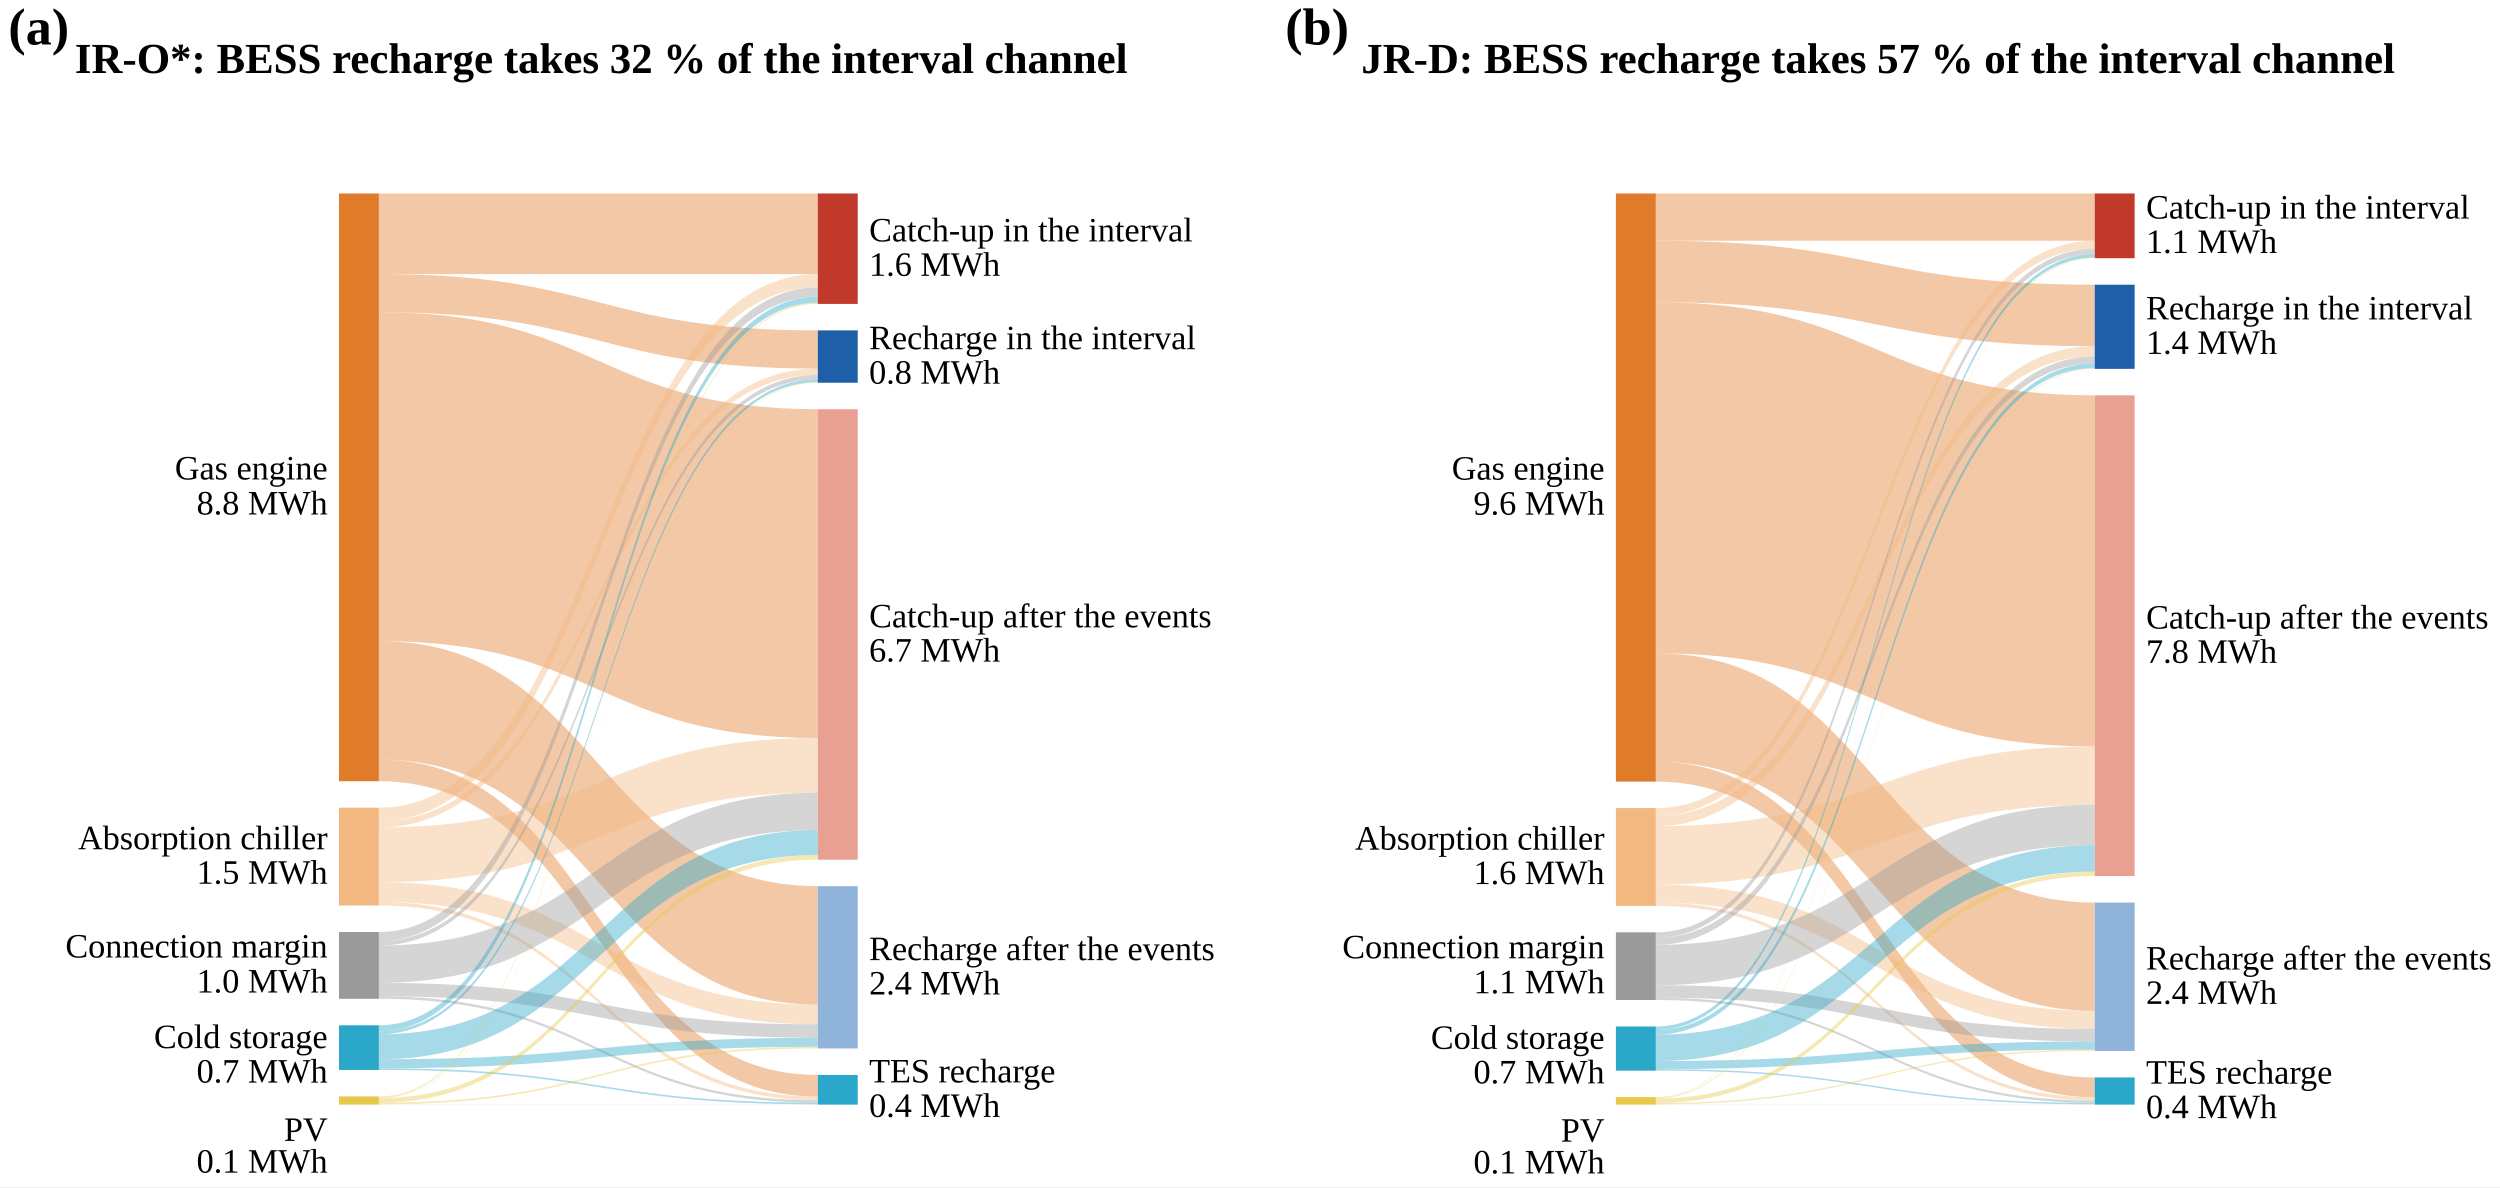
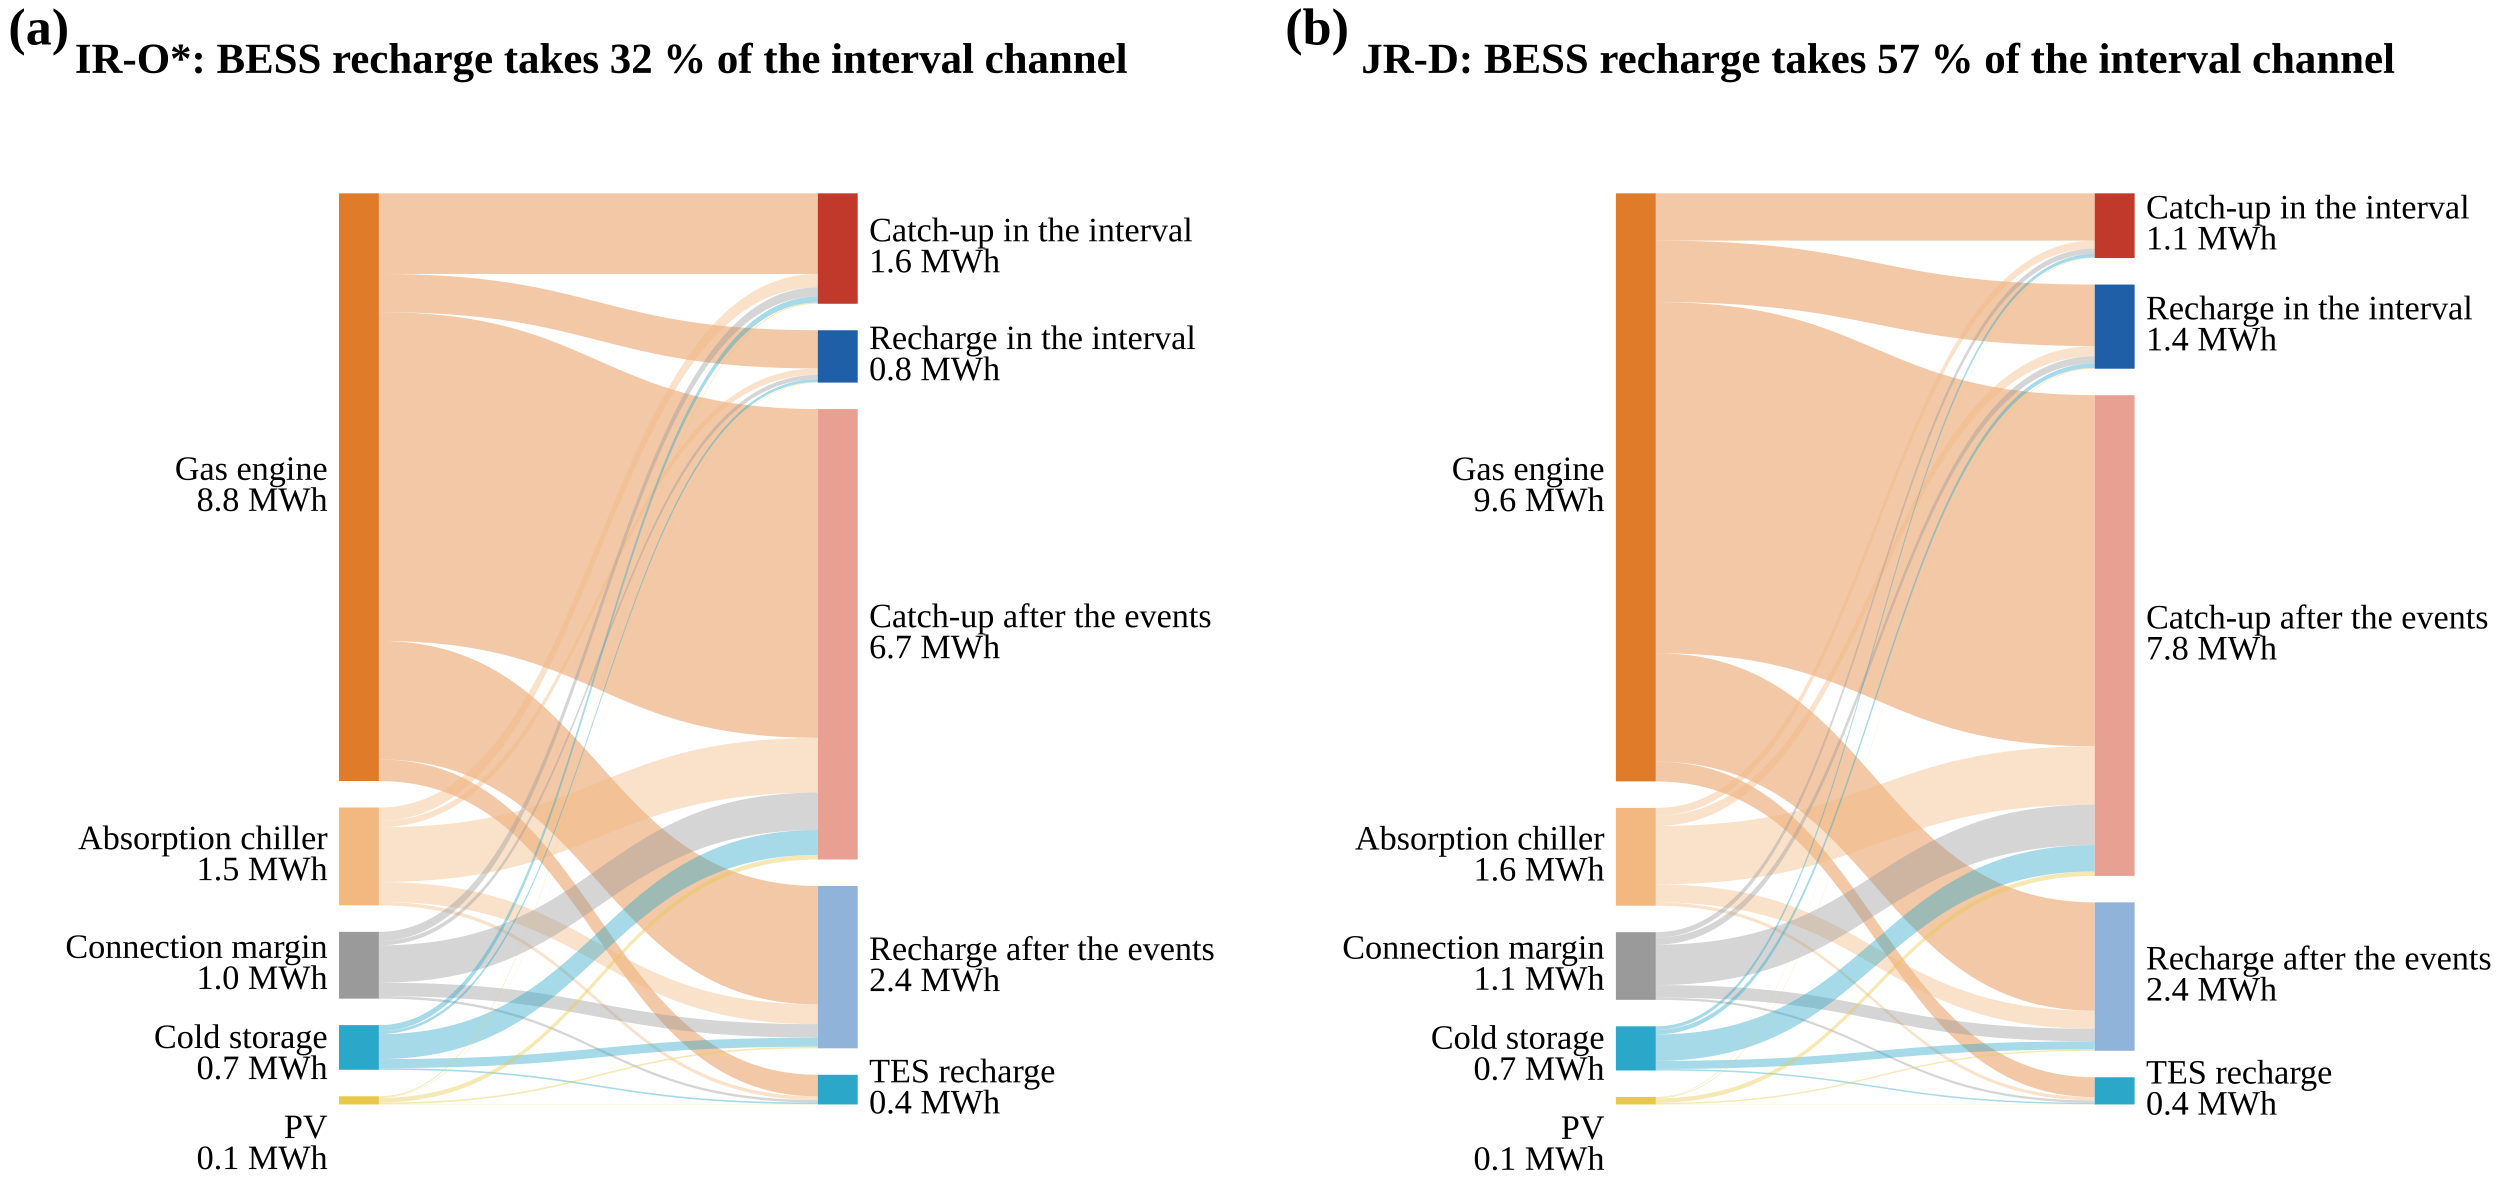
- <svg xmlns="http://www.w3.org/2000/svg" width="431.711pt" height="204.997pt" viewBox="0 0 431.711 204.997" version="1.1">
+ <svg xmlns="http://www.w3.org/2000/svg" width="431.714pt" height="204.971pt" viewBox="0 0 431.714 204.971" version="1.1">
  <defs>
    <style type="text/css">*{stroke-linejoin: round; stroke-linecap: butt}</style>
  </defs>
  <g id="figure_1">
    <g id="patch_1">
-       <path d="M 0 204.997  L 431.711 204.997  L 431.711 0  L 0 0  z " style="fill: #ffffff" />
+       <path d="M 0 204.971  L 431.714 204.971  L 431.714 0  L 0 0  z " style="fill: #ffffff" />
    </g>
    <g id="axes_1">
      <g id="patch_2">
-         <path d="M 65.426 33.411  C 103.325 33.411 103.325 33.411 141.224 33.411  L 141.224 47.33  C 103.325 47.33 103.325 47.33 65.426 47.33  z " clip-path="url(#p2398bf28ef)" style="fill: #e07b2a; opacity: 0.42" />
+         <path d="M 65.426 33.386  C 103.325 33.386 103.325 33.386 141.224 33.386  L 141.224 47.304  C 103.325 47.304 103.325 47.304 65.426 47.304  z " clip-path="url(#p68aa900fc1)" style="fill: #e07b2a; opacity: 0.42" />
      </g>
      <g id="patch_3">
-         <path d="M 65.426 47.33  C 103.325 47.33 103.325 57.054 141.224 57.054  L 141.224 63.652  C 103.325 63.652 103.325 53.928 65.426 53.928  z " clip-path="url(#p2398bf28ef)" style="fill: #e07b2a; opacity: 0.42" />
+         <path d="M 65.426 47.304  C 103.325 47.304 103.325 57.029 141.224 57.029  L 141.224 63.626  C 103.325 63.626 103.325 53.902 65.426 53.902  z " clip-path="url(#p68aa900fc1)" style="fill: #e07b2a; opacity: 0.42" />
      </g>
      <g id="patch_4">
-         <path d="M 65.426 53.928  C 103.325 53.928 103.325 70.667 141.224 70.667  L 141.224 127.443  C 103.325 127.443 103.325 110.704 65.426 110.704  z " clip-path="url(#p2398bf28ef)" style="fill: #e07b2a; opacity: 0.42" />
+         <path d="M 65.426 53.902  C 103.325 53.902 103.325 70.641 141.224 70.641  L 141.224 127.417  C 103.325 127.417 103.325 110.678 65.426 110.678  z " clip-path="url(#p68aa900fc1)" style="fill: #e07b2a; opacity: 0.42" />
      </g>
      <g id="patch_5">
-         <path d="M 65.426 110.704  C 103.325 110.704 103.325 153.025 141.224 153.025  L 141.224 173.483  C 103.325 173.483 103.325 131.161 65.426 131.161  z " clip-path="url(#p2398bf28ef)" style="fill: #e07b2a; opacity: 0.42" />
+         <path d="M 65.426 110.678  C 103.325 110.678 103.325 153 141.224 153  L 141.224 173.457  C 103.325 173.457 103.325 131.136 65.426 131.136  z " clip-path="url(#p68aa900fc1)" style="fill: #e07b2a; opacity: 0.42" />
      </g>
      <g id="patch_6">
-         <path d="M 65.426 131.161  C 103.325 131.161 103.325 185.627 141.224 185.627  L 141.224 189.366  C 103.325 189.366 103.325 134.901 65.426 134.901  z " clip-path="url(#p2398bf28ef)" style="fill: #e07b2a; opacity: 0.42" />
+         <path d="M 65.426 131.136  C 103.325 131.136 103.325 185.601 141.224 185.601  L 141.224 189.341  C 103.325 189.341 103.325 134.875 65.426 134.875  z " clip-path="url(#p68aa900fc1)" style="fill: #e07b2a; opacity: 0.42" />
      </g>
      <g id="patch_7">
-         <path d="M 65.426 139.475  C 103.325 139.475 103.325 47.33 141.224 47.33  L 141.224 49.647  C 103.325 49.647 103.325 141.792 65.426 141.792  z " clip-path="url(#p2398bf28ef)" style="fill: #f2b880; opacity: 0.42" />
+         <path d="M 65.426 139.449  C 103.325 139.449 103.325 47.304 141.224 47.304  L 141.224 49.622  C 103.325 49.622 103.325 141.766 65.426 141.766  z " clip-path="url(#p68aa900fc1)" style="fill: #f2b880; opacity: 0.42" />
      </g>
      <g id="patch_8">
-         <path d="M 65.426 141.792  C 103.325 141.792 103.325 63.652 141.224 63.652  L 141.224 64.75  C 103.325 64.75 103.325 142.89 65.426 142.89  z " clip-path="url(#p2398bf28ef)" style="fill: #f2b880; opacity: 0.42" />
+         <path d="M 65.426 141.766  C 103.325 141.766 103.325 63.626 141.224 63.626  L 141.224 64.725  C 103.325 64.725 103.325 142.864 65.426 142.864  z " clip-path="url(#p68aa900fc1)" style="fill: #f2b880; opacity: 0.42" />
      </g>
      <g id="patch_9">
-         <path d="M 65.426 142.89  C 103.325 142.89 103.325 127.443 141.224 127.443  L 141.224 136.895  C 103.325 136.895 103.325 152.342 65.426 152.342  z " clip-path="url(#p2398bf28ef)" style="fill: #f2b880; opacity: 0.42" />
+         <path d="M 65.426 142.864  C 103.325 142.864 103.325 127.417 141.224 127.417  L 141.224 136.869  C 103.325 136.869 103.325 152.316 65.426 152.316  z " clip-path="url(#p68aa900fc1)" style="fill: #f2b880; opacity: 0.42" />
      </g>
      <g id="patch_10">
-         <path d="M 65.426 152.342  C 103.325 152.342 103.325 173.483 141.224 173.483  L 141.224 176.889  C 103.325 176.889 103.325 155.748 65.426 155.748  z " clip-path="url(#p2398bf28ef)" style="fill: #f2b880; opacity: 0.42" />
+         <path d="M 65.426 152.316  C 103.325 152.316 103.325 173.457 141.224 173.457  L 141.224 176.863  C 103.325 176.863 103.325 155.722 65.426 155.722  z " clip-path="url(#p68aa900fc1)" style="fill: #f2b880; opacity: 0.42" />
      </g>
      <g id="patch_11">
-         <path d="M 65.426 155.748  C 103.325 155.748 103.325 189.366 141.224 189.366  L 141.224 189.989  C 103.325 189.989 103.325 156.37 65.426 156.37  z " clip-path="url(#p2398bf28ef)" style="fill: #f2b880; opacity: 0.42" />
+         <path d="M 65.426 155.722  C 103.325 155.722 103.325 189.341 141.224 189.341  L 141.224 189.963  C 103.325 189.963 103.325 156.344 65.426 156.344  z " clip-path="url(#p68aa900fc1)" style="fill: #f2b880; opacity: 0.42" />
      </g>
      <g id="patch_12">
-         <path d="M 65.426 160.944  C 103.325 160.944 103.325 49.647 141.224 49.647  L 141.224 51.229  C 103.325 51.229 103.325 162.525 65.426 162.525  z " clip-path="url(#p2398bf28ef)" style="fill: #9a9a9a; opacity: 0.42" />
+         <path d="M 65.426 160.918  C 103.325 160.918 103.325 49.622 141.224 49.622  L 141.224 51.203  C 103.325 51.203 103.325 162.5 65.426 162.5  z " clip-path="url(#p68aa900fc1)" style="fill: #9a9a9a; opacity: 0.42" />
      </g>
      <g id="patch_13">
-         <path d="M 65.426 162.525  C 103.325 162.525 103.325 64.75 141.224 64.75  L 141.224 65.5  C 103.325 65.5 103.325 163.275 65.426 163.275  z " clip-path="url(#p2398bf28ef)" style="fill: #9a9a9a; opacity: 0.42" />
+         <path d="M 65.426 162.5  C 103.325 162.5 103.325 64.725 141.224 64.725  L 141.224 65.474  C 103.325 65.474 103.325 163.249 65.426 163.249  z " clip-path="url(#p68aa900fc1)" style="fill: #9a9a9a; opacity: 0.42" />
      </g>
      <g id="patch_14">
-         <path d="M 65.426 163.275  C 103.325 163.275 103.325 136.895 141.224 136.895  L 141.224 143.346  C 103.325 143.346 103.325 169.726 65.426 169.726  z " clip-path="url(#p2398bf28ef)" style="fill: #9a9a9a; opacity: 0.42" />
+         <path d="M 65.426 163.249  C 103.325 163.249 103.325 136.869 141.224 136.869  L 141.224 143.32  C 103.325 143.32 103.325 169.701 65.426 169.701  z " clip-path="url(#p68aa900fc1)" style="fill: #9a9a9a; opacity: 0.42" />
      </g>
      <g id="patch_15">
-         <path d="M 65.426 169.726  C 103.325 169.726 103.325 176.889 141.224 176.889  L 141.224 179.213  C 103.325 179.213 103.325 172.051 65.426 172.051  z " clip-path="url(#p2398bf28ef)" style="fill: #9a9a9a; opacity: 0.42" />
+         <path d="M 65.426 169.701  C 103.325 169.701 103.325 176.863 141.224 176.863  L 141.224 179.188  C 103.325 179.188 103.325 172.025 65.426 172.025  z " clip-path="url(#p68aa900fc1)" style="fill: #9a9a9a; opacity: 0.42" />
      </g>
      <g id="patch_16">
-         <path d="M 65.426 172.051  C 103.325 172.051 103.325 189.989 141.224 189.989  L 141.224 190.414  C 103.325 190.414 103.325 172.476 65.426 172.476  z " clip-path="url(#p2398bf28ef)" style="fill: #9a9a9a; opacity: 0.42" />
+         <path d="M 65.426 172.025  C 103.325 172.025 103.325 189.963 141.224 189.963  L 141.224 190.388  C 103.325 190.388 103.325 172.45 65.426 172.45  z " clip-path="url(#p68aa900fc1)" style="fill: #9a9a9a; opacity: 0.42" />
      </g>
      <g id="patch_17">
-         <path d="M 65.426 177.05  C 103.325 177.05 103.325 51.229 141.224 51.229  L 141.224 52.286  C 103.325 52.286 103.325 178.107 65.426 178.107  z " clip-path="url(#p2398bf28ef)" style="fill: #2aa7c9; opacity: 0.42" />
+         <path d="M 65.426 177.024  C 103.325 177.024 103.325 51.203 141.224 51.203  L 141.224 52.261  C 103.325 52.261 103.325 178.082 65.426 178.082  z " clip-path="url(#p68aa900fc1)" style="fill: #2aa7c9; opacity: 0.42" />
      </g>
      <g id="patch_18">
-         <path d="M 65.426 178.107  C 103.325 178.107 103.325 65.5 141.224 65.5  L 141.224 66.001  C 103.325 66.001 103.325 178.609 65.426 178.609  z " clip-path="url(#p2398bf28ef)" style="fill: #2aa7c9; opacity: 0.42" />
+         <path d="M 65.426 178.082  C 103.325 178.082 103.325 65.474 141.224 65.474  L 141.224 65.976  C 103.325 65.976 103.325 178.583 65.426 178.583  z " clip-path="url(#p68aa900fc1)" style="fill: #2aa7c9; opacity: 0.42" />
      </g>
      <g id="patch_19">
-         <path d="M 65.426 178.609  C 103.325 178.609 103.325 143.346 141.224 143.346  L 141.224 147.66  C 103.325 147.66 103.325 182.922 65.426 182.922  z " clip-path="url(#p2398bf28ef)" style="fill: #2aa7c9; opacity: 0.42" />
+         <path d="M 65.426 178.583  C 103.325 178.583 103.325 143.32 141.224 143.32  L 141.224 147.634  C 103.325 147.634 103.325 182.897 65.426 182.897  z " clip-path="url(#p68aa900fc1)" style="fill: #2aa7c9; opacity: 0.42" />
      </g>
      <g id="patch_20">
-         <path d="M 65.426 182.922  C 103.325 182.922 103.325 179.213 141.224 179.213  L 141.224 180.768  C 103.325 180.768 103.325 184.477 65.426 184.477  z " clip-path="url(#p2398bf28ef)" style="fill: #2aa7c9; opacity: 0.42" />
+         <path d="M 65.426 182.897  C 103.325 182.897 103.325 179.188 141.224 179.188  L 141.224 180.742  C 103.325 180.742 103.325 184.451 65.426 184.451  z " clip-path="url(#p68aa900fc1)" style="fill: #2aa7c9; opacity: 0.42" />
      </g>
      <g id="patch_21">
-         <path d="M 65.426 184.477  C 103.325 184.477 103.325 190.414 141.224 190.414  L 141.224 190.698  C 103.325 190.698 103.325 184.761 65.426 184.761  z " clip-path="url(#p2398bf28ef)" style="fill: #2aa7c9; opacity: 0.42" />
+         <path d="M 65.426 184.451  C 103.325 184.451 103.325 190.388 141.224 190.388  L 141.224 190.672  C 103.325 190.672 103.325 184.735 65.426 184.735  z " clip-path="url(#p68aa900fc1)" style="fill: #2aa7c9; opacity: 0.42" />
      </g>
      <g id="patch_22">
-         <path d="M 65.426 189.335  C 103.325 189.335 103.325 52.286 141.224 52.286  L 141.224 52.48  C 103.325 52.48 103.325 189.529 65.426 189.529  z " clip-path="url(#p2398bf28ef)" style="fill: #e8c84a; opacity: 0.42" />
+         <path d="M 65.426 189.309  C 103.325 189.309 103.325 52.261 141.224 52.261  L 141.224 52.455  C 103.325 52.455 103.325 189.503 65.426 189.503  z " clip-path="url(#p68aa900fc1)" style="fill: #e8c84a; opacity: 0.42" />
      </g>
      <g id="patch_23">
-         <path d="M 65.426 189.529  C 103.325 189.529 103.325 66.001 141.224 66.001  L 141.224 66.093  C 103.325 66.093 103.325 189.621 65.426 189.621  z " clip-path="url(#p2398bf28ef)" style="fill: #e8c84a; opacity: 0.42" />
+         <path d="M 65.426 189.503  C 103.325 189.503 103.325 65.976 141.224 65.976  L 141.224 66.068  C 103.325 66.068 103.325 189.595 65.426 189.595  z " clip-path="url(#p68aa900fc1)" style="fill: #e8c84a; opacity: 0.42" />
      </g>
      <g id="patch_24">
-         <path d="M 65.426 189.621  C 103.325 189.621 103.325 147.66 141.224 147.66  L 141.224 148.452  C 103.325 148.452 103.325 190.413 65.426 190.413  z " clip-path="url(#p2398bf28ef)" style="fill: #e8c84a; opacity: 0.42" />
+         <path d="M 65.426 189.595  C 103.325 189.595 103.325 147.634 141.224 147.634  L 141.224 148.426  C 103.325 148.426 103.325 190.387 65.426 190.387  z " clip-path="url(#p68aa900fc1)" style="fill: #e8c84a; opacity: 0.42" />
      </g>
      <g id="patch_25">
-         <path d="M 65.426 190.413  C 103.325 190.413 103.325 180.768 141.224 180.768  L 141.224 181.053  C 103.325 181.053 103.325 190.698 65.426 190.698  z " clip-path="url(#p2398bf28ef)" style="fill: #e8c84a; opacity: 0.42" />
+         <path d="M 65.426 190.387  C 103.325 190.387 103.325 180.742 141.224 180.742  L 141.224 181.027  C 103.325 181.027 103.325 190.672 65.426 190.672  z " clip-path="url(#p68aa900fc1)" style="fill: #e8c84a; opacity: 0.42" />
      </g>
      <g id="patch_26">
-         <path d="M 65.426 190.698  C 103.325 190.698 103.325 190.698 141.224 190.698  L 141.224 190.75  C 103.325 190.75 103.325 190.75 65.426 190.75  z " clip-path="url(#p2398bf28ef)" style="fill: #e8c84a; opacity: 0.42" />
+         <path d="M 65.426 190.672  C 103.325 190.672 103.325 190.672 141.224 190.672  L 141.224 190.724  C 103.325 190.724 103.325 190.724 65.426 190.724  z " clip-path="url(#p68aa900fc1)" style="fill: #e8c84a; opacity: 0.42" />
      </g>
      <g id="patch_27">
-         <path d="M 58.535 134.901  L 65.426 134.901  L 65.426 33.411  L 58.535 33.411  z " clip-path="url(#p2398bf28ef)" style="fill: #e07b2a" />
+         <path d="M 58.535 134.875  L 65.426 134.875  L 65.426 33.386  L 58.535 33.386  z " clip-path="url(#p68aa900fc1)" style="fill: #e07b2a" />
      </g>
      <g id="patch_28">
-         <path d="M 58.535 156.37  L 65.426 156.37  L 65.426 139.475  L 58.535 139.475  z " clip-path="url(#p2398bf28ef)" style="fill: #f2b880" />
+         <path d="M 58.535 156.344  L 65.426 156.344  L 65.426 139.449  L 58.535 139.449  z " clip-path="url(#p68aa900fc1)" style="fill: #f2b880" />
      </g>
      <g id="patch_29">
-         <path d="M 58.535 172.476  L 65.426 172.476  L 65.426 160.944  L 58.535 160.944  z " clip-path="url(#p2398bf28ef)" style="fill: #9a9a9a" />
+         <path d="M 58.535 172.45  L 65.426 172.45  L 65.426 160.918  L 58.535 160.918  z " clip-path="url(#p68aa900fc1)" style="fill: #9a9a9a" />
      </g>
      <g id="patch_30">
-         <path d="M 58.535 184.761  L 65.426 184.761  L 65.426 177.05  L 58.535 177.05  z " clip-path="url(#p2398bf28ef)" style="fill: #2aa7c9" />
+         <path d="M 58.535 184.735  L 65.426 184.735  L 65.426 177.024  L 58.535 177.024  z " clip-path="url(#p68aa900fc1)" style="fill: #2aa7c9" />
      </g>
      <g id="patch_31">
-         <path d="M 58.535 190.75  L 65.426 190.75  L 65.426 189.335  L 58.535 189.335  z " clip-path="url(#p2398bf28ef)" style="fill: #e8c84a" />
+         <path d="M 58.535 190.724  L 65.426 190.724  L 65.426 189.309  L 58.535 189.309  z " clip-path="url(#p68aa900fc1)" style="fill: #e8c84a" />
      </g>
      <g id="patch_32">
-         <path d="M 141.224 52.48  L 148.115 52.48  L 148.115 33.411  L 141.224 33.411  z " clip-path="url(#p2398bf28ef)" style="fill: #c0392b" />
+         <path d="M 141.224 52.455  L 148.115 52.455  L 148.115 33.386  L 141.224 33.386  z " clip-path="url(#p68aa900fc1)" style="fill: #c0392b" />
      </g>
      <g id="patch_33">
-         <path d="M 141.224 66.093  L 148.115 66.093  L 148.115 57.054  L 141.224 57.054  z " clip-path="url(#p2398bf28ef)" style="fill: #1f5fa8" />
+         <path d="M 141.224 66.068  L 148.115 66.068  L 148.115 57.029  L 141.224 57.029  z " clip-path="url(#p68aa900fc1)" style="fill: #1f5fa8" />
      </g>
      <g id="patch_34">
-         <path d="M 141.224 148.452  L 148.115 148.452  L 148.115 70.667  L 141.224 70.667  z " clip-path="url(#p2398bf28ef)" style="fill: #e8a093" />
+         <path d="M 141.224 148.426  L 148.115 148.426  L 148.115 70.641  L 141.224 70.641  z " clip-path="url(#p68aa900fc1)" style="fill: #e8a093" />
      </g>
      <g id="patch_35">
-         <path d="M 141.224 181.053  L 148.115 181.053  L 148.115 153.025  L 141.224 153.025  z " clip-path="url(#p2398bf28ef)" style="fill: #8fb3d9" />
+         <path d="M 141.224 181.027  L 148.115 181.027  L 148.115 153  L 141.224 153  z " clip-path="url(#p68aa900fc1)" style="fill: #8fb3d9" />
      </g>
      <g id="patch_36">
-         <path d="M 141.224 190.75  L 148.115 190.75  L 148.115 185.627  L 141.224 185.627  z " clip-path="url(#p2398bf28ef)" style="fill: #2aa7c9" />
+         <path d="M 141.224 190.724  L 148.115 190.724  L 148.115 185.601  L 141.224 185.601  z " clip-path="url(#p68aa900fc1)" style="fill: #2aa7c9" />
      </g>
      <g id="text_1">
-         <text style="font-size: 5.9px; font-family: 'Liberation Serif', 'Times New Roman', 'DejaVu Serif', serif" transform="translate(30.18766 82.79092)">Gas engine</text>
-         <text style="font-size: 5.9px; font-family: 'Liberation Serif', 'Times New Roman', 'DejaVu Serif', serif" transform="translate(33.95075 88.84049)">8.8 MWh</text>
+         <text style="font: 5.9px 'Liberation Serif', 'Times New Roman', 'DejaVu Serif', serif" transform="translate(30.18766 82.85733)">Gas engine</text>
+         <text style="font: 5.9px 'Liberation Serif', 'Times New Roman', 'DejaVu Serif', serif" transform="translate(33.95075 88.22448)">8.8 MWh</text>
      </g>
      <g id="text_2">
-         <text style="font-size: 5.9px; font-family: 'Liberation Serif', 'Times New Roman', 'DejaVu Serif', serif" transform="translate(13.4713 146.6591)">Absorption chiller</text>
-         <text style="font-size: 5.9px; font-family: 'Liberation Serif', 'Times New Roman', 'DejaVu Serif', serif" transform="translate(33.95075 152.6068)">1.5 MWh</text>
+         <text style="font: 5.9px 'Liberation Serif', 'Times New Roman', 'DejaVu Serif', serif" transform="translate(13.4713 146.6402)">Absorption chiller</text>
+         <text style="font: 5.9px 'Liberation Serif', 'Times New Roman', 'DejaVu Serif', serif" transform="translate(33.95075 151.9908)">1.5 MWh</text>
      </g>
      <g id="text_3">
-         <text style="font-size: 5.9px; font-family: 'Liberation Serif', 'Times New Roman', 'DejaVu Serif', serif" transform="translate(11.28461 165.3447)">Connection margin</text>
-         <text style="font-size: 5.9px; font-family: 'Liberation Serif', 'Times New Roman', 'DejaVu Serif', serif" transform="translate(33.95075 171.3942)">1.0 MWh</text>
+         <text style="font: 5.9px 'Liberation Serif', 'Times New Roman', 'DejaVu Serif', serif" transform="translate(11.28092 165.4111)">Connection margin</text>
+         <text style="font: 5.9px 'Liberation Serif', 'Times New Roman', 'DejaVu Serif', serif" transform="translate(33.95075 170.7782)">1.0 MWh</text>
      </g>
      <g id="text_4">
-         <text style="font-size: 5.9px; font-family: 'Liberation Serif', 'Times New Roman', 'DejaVu Serif', serif" transform="translate(26.57852 180.9892)">Cold storage</text>
-         <text style="font-size: 5.9px; font-family: 'Liberation Serif', 'Times New Roman', 'DejaVu Serif', serif" transform="translate(33.95075 186.9452)">0.7 MWh</text>
+         <text style="font: 5.9px 'Liberation Serif', 'Times New Roman', 'DejaVu Serif', serif" transform="translate(26.57852 180.9703)">Cold storage</text>
+         <text style="font: 5.9px 'Liberation Serif', 'Times New Roman', 'DejaVu Serif', serif" transform="translate(33.95075 186.3375)">0.7 MWh</text>
      </g>
      <g id="text_5">
-         <text style="font-size: 5.9px; font-family: 'Liberation Serif', 'Times New Roman', 'DejaVu Serif', serif" transform="translate(49.02433 197.0167)">PV</text>
-         <text style="font-size: 5.9px; font-family: 'Liberation Serif', 'Times New Roman', 'DejaVu Serif', serif" transform="translate(33.95075 202.4961)">0.1 MWh</text>
+         <text style="font: 5.9px 'Liberation Serif', 'Times New Roman', 'DejaVu Serif', serif" transform="translate(49.02433 196.5295)">PV</text>
+         <text style="font: 5.9px 'Liberation Serif', 'Times New Roman', 'DejaVu Serif', serif" transform="translate(33.95075 201.8801)">0.1 MWh</text>
      </g>
      <g id="text_6">
-         <text style="font-size: 5.9px; font-family: 'Liberation Serif', 'Times New Roman', 'DejaVu Serif', serif" transform="translate(150.0838 41.68253)">Catch-up in the interval</text>
-         <text style="font-size: 5.9px; font-family: 'Liberation Serif', 'Times New Roman', 'DejaVu Serif', serif" transform="translate(150.0838 47.63023)">1.6 MWh</text>
+         <text style="font: 5.9px 'Liberation Serif', 'Times New Roman', 'DejaVu Serif', serif" transform="translate(150.0838 41.66366)">Catch-up in the interval</text>
+         <text style="font: 5.9px 'Liberation Serif', 'Times New Roman', 'DejaVu Serif', serif" transform="translate(150.0838 47.01423)">1.6 MWh</text>
      </g>
      <g id="text_7">
-         <text style="font-size: 5.9px; font-family: 'Liberation Serif', 'Times New Roman', 'DejaVu Serif', serif" transform="translate(150.0838 60.30207)">Recharge in the interval</text>
-         <text style="font-size: 5.9px; font-family: 'Liberation Serif', 'Times New Roman', 'DejaVu Serif', serif" transform="translate(150.0838 66.25807)">0.8 MWh</text>
+         <text style="font: 5.9px 'Liberation Serif', 'Times New Roman', 'DejaVu Serif', serif" transform="translate(150.0838 60.28321)">Recharge in the interval</text>
+         <text style="font: 5.9px 'Liberation Serif', 'Times New Roman', 'DejaVu Serif', serif" transform="translate(150.0838 65.65036)">0.8 MWh</text>
      </g>
      <g id="text_8">
-         <text style="font-size: 5.9px; font-family: 'Liberation Serif', 'Times New Roman', 'DejaVu Serif', serif" transform="translate(150.0838 108.326)">Catch-up after the events</text>
-         <text style="font-size: 5.9px; font-family: 'Liberation Serif', 'Times New Roman', 'DejaVu Serif', serif" transform="translate(150.0838 114.2437)">6.7 MWh</text>
+         <text style="font: 5.9px 'Liberation Serif', 'Times New Roman', 'DejaVu Serif', serif" transform="translate(150.0838 108.3071)">Catch-up after the events</text>
+         <text style="font: 5.9px 'Liberation Serif', 'Times New Roman', 'DejaVu Serif', serif" transform="translate(150.0838 113.6577)">6.7 MWh</text>
      </g>
      <g id="text_9">
-         <text style="font-size: 5.9px; font-family: 'Liberation Serif', 'Times New Roman', 'DejaVu Serif', serif" transform="translate(150.0838 165.7976)">Recharge after the events</text>
-         <text style="font-size: 5.9px; font-family: 'Liberation Serif', 'Times New Roman', 'DejaVu Serif', serif" transform="translate(150.0838 171.7236)">2.4 MWh</text>
+         <text style="font: 5.9px 'Liberation Serif', 'Times New Roman', 'DejaVu Serif', serif" transform="translate(150.0838 165.7787)">Recharge after the events</text>
+         <text style="font: 5.9px 'Liberation Serif', 'Times New Roman', 'DejaVu Serif', serif" transform="translate(150.0838 171.1459)">2.4 MWh</text>
      </g>
      <g id="text_10">
-         <text style="font-size: 5.9px; font-family: 'Liberation Serif', 'Times New Roman', 'DejaVu Serif', serif" transform="translate(150.0838 186.9168)">TES recharge</text>
-         <text style="font-size: 5.9px; font-family: 'Liberation Serif', 'Times New Roman', 'DejaVu Serif', serif" transform="translate(150.0838 192.8728)">0.4 MWh</text>
+         <text style="font: 5.9px 'Liberation Serif', 'Times New Roman', 'DejaVu Serif', serif" transform="translate(150.0838 186.8979)">TES recharge</text>
+         <text style="font: 5.9px 'Liberation Serif', 'Times New Roman', 'DejaVu Serif', serif" transform="translate(150.0838 192.2651)">0.4 MWh</text>
      </g>
      <g id="text_11">
-         <text style="font-weight: 700; font-size: 9px; font-family: 'Liberation Serif', 'Times New Roman', 'DejaVu Serif', serif; text-anchor: start" x="1.44" y="7.685" transform="rotate(-0 1.44 7.685156)">(a)</text>
+         <text style="font: 700 9px 'Liberation Serif', 'Times New Roman', 'DejaVu Serif', serif; text-anchor: start" x="1.44" y="7.685" transform="rotate(-0 1.44 7.685156)">(a)</text>
      </g>
      <g id="text_12">
-         <text style="font-weight: 700; font-size: 7.4px; font-family: 'Liberation Serif', 'Times New Roman', 'DejaVu Serif', serif; text-anchor: middle" x="103.817" y="12.605" transform="rotate(-0 103.8172 12.60466)">IR-O*: BESS recharge takes 32 % of the interval channel</text>
+         <text style="font: 700 7.4px 'Liberation Serif', 'Times New Roman', 'DejaVu Serif', serif; text-anchor: middle" x="103.817" y="12.579" transform="rotate(-0 103.8172 12.579)">IR-O*: BESS recharge takes 32 % of the interval channel</text>
      </g>
    </g>
    <g id="axes_2">
      <g id="patch_37">
-         <path d="M 285.931 33.411  C 323.83 33.411 323.83 33.411 361.729 33.411  L 361.729 41.576  C 323.83 41.576 323.83 41.576 285.931 41.576  z " clip-path="url(#pd6f22a13aa)" style="fill: #e07b2a; opacity: 0.42" />
+         <path d="M 285.931 33.386  C 323.83 33.386 323.83 33.386 361.729 33.386  L 361.729 41.55  C 323.83 41.55 323.83 41.55 285.931 41.55  z " clip-path="url(#p3f5e770e91)" style="fill: #e07b2a; opacity: 0.42" />
      </g>
      <g id="patch_38">
-         <path d="M 285.931 41.576  C 323.83 41.576 323.83 49.163 361.729 49.163  L 361.729 59.778  C 323.83 59.778 323.83 52.19 285.931 52.19  z " clip-path="url(#pd6f22a13aa)" style="fill: #e07b2a; opacity: 0.42" />
+         <path d="M 285.931 41.55  C 323.83 41.55 323.83 49.137 361.729 49.137  L 361.729 59.752  C 323.83 59.752 323.83 52.165 285.931 52.165  z " clip-path="url(#p3f5e770e91)" style="fill: #e07b2a; opacity: 0.42" />
      </g>
      <g id="patch_39">
-         <path d="M 285.931 52.19  C 323.83 52.19 323.83 68.27 361.729 68.27  L 361.729 128.902  C 323.83 128.902 323.83 112.822 285.931 112.822  z " clip-path="url(#pd6f22a13aa)" style="fill: #e07b2a; opacity: 0.42" />
+         <path d="M 285.931 52.165  C 323.83 52.165 323.83 68.244 361.729 68.244  L 361.729 128.876  C 323.83 128.876 323.83 112.797 285.931 112.797  z " clip-path="url(#p3f5e770e91)" style="fill: #e07b2a; opacity: 0.42" />
      </g>
      <g id="patch_40">
-         <path d="M 285.931 112.822  C 323.83 112.822 323.83 155.857 361.729 155.857  L 361.729 174.573  C 323.83 174.573 323.83 131.538 285.931 131.538  z " clip-path="url(#pd6f22a13aa)" style="fill: #e07b2a; opacity: 0.42" />
+         <path d="M 285.931 112.797  C 323.83 112.797 323.83 155.832 361.729 155.832  L 361.729 174.548  C 323.83 174.548 323.83 131.513 285.931 131.513  z " clip-path="url(#p3f5e770e91)" style="fill: #e07b2a; opacity: 0.42" />
      </g>
      <g id="patch_41">
-         <path d="M 285.931 131.538  C 323.83 131.538 323.83 186.056 361.729 186.056  L 361.729 189.484  C 323.83 189.484 323.83 134.967 285.931 134.967  z " clip-path="url(#pd6f22a13aa)" style="fill: #e07b2a; opacity: 0.42" />
+         <path d="M 285.931 131.513  C 323.83 131.513 323.83 186.03 361.729 186.03  L 361.729 189.459  C 323.83 189.459 323.83 134.941 285.931 134.941  z " clip-path="url(#p3f5e770e91)" style="fill: #e07b2a; opacity: 0.42" />
      </g>
      <g id="patch_42">
-         <path d="M 285.931 139.541  C 323.83 139.541 323.83 41.576 361.729 41.576  L 361.729 42.933  C 323.83 42.933 323.83 140.898 285.931 140.898  z " clip-path="url(#pd6f22a13aa)" style="fill: #f2b880; opacity: 0.42" />
+         <path d="M 285.931 139.515  C 323.83 139.515 323.83 41.55 361.729 41.55  L 361.729 42.907  C 323.83 42.907 323.83 140.873 285.931 140.873  z " clip-path="url(#p3f5e770e91)" style="fill: #f2b880; opacity: 0.42" />
      </g>
      <g id="patch_43">
-         <path d="M 285.931 140.898  C 323.83 140.898 323.83 59.778 361.729 59.778  L 361.729 61.543  C 323.83 61.543 323.83 142.663 285.931 142.663  z " clip-path="url(#pd6f22a13aa)" style="fill: #f2b880; opacity: 0.42" />
+         <path d="M 285.931 140.873  C 323.83 140.873 323.83 59.752 361.729 59.752  L 361.729 61.517  C 323.83 61.517 323.83 142.638 285.931 142.638  z " clip-path="url(#p3f5e770e91)" style="fill: #f2b880; opacity: 0.42" />
      </g>
      <g id="patch_44">
-         <path d="M 285.931 142.663  C 323.83 142.663 323.83 128.902 361.729 128.902  L 361.729 138.984  C 323.83 138.984 323.83 152.745 285.931 152.745  z " clip-path="url(#pd6f22a13aa)" style="fill: #f2b880; opacity: 0.42" />
+         <path d="M 285.931 142.638  C 323.83 142.638 323.83 128.876 361.729 128.876  L 361.729 138.958  C 323.83 138.958 323.83 152.719 285.931 152.719  z " clip-path="url(#p3f5e770e91)" style="fill: #f2b880; opacity: 0.42" />
      </g>
      <g id="patch_45">
-         <path d="M 285.931 152.745  C 323.83 152.745 323.83 174.573 361.729 174.573  L 361.729 177.685  C 323.83 177.685 323.83 155.857 285.931 155.857  z " clip-path="url(#pd6f22a13aa)" style="fill: #f2b880; opacity: 0.42" />
+         <path d="M 285.931 152.719  C 323.83 152.719 323.83 174.548 361.729 174.548  L 361.729 177.66  C 323.83 177.66 323.83 155.832 285.931 155.832  z " clip-path="url(#p3f5e770e91)" style="fill: #f2b880; opacity: 0.42" />
      </g>
      <g id="patch_46">
-         <path d="M 285.931 155.857  C 323.83 155.857 323.83 189.484 361.729 189.484  L 361.729 190.055  C 323.83 190.055 323.83 156.427 285.931 156.427  z " clip-path="url(#pd6f22a13aa)" style="fill: #f2b880; opacity: 0.42" />
+         <path d="M 285.931 155.832  C 323.83 155.832 323.83 189.459 361.729 189.459  L 361.729 190.029  C 323.83 190.029 323.83 156.402 285.931 156.402  z " clip-path="url(#p3f5e770e91)" style="fill: #f2b880; opacity: 0.42" />
      </g>
      <g id="patch_47">
-         <path d="M 285.931 161.001  C 323.83 161.001 323.83 42.933 361.729 42.933  L 361.729 43.872  C 323.83 43.872 323.83 161.94 285.931 161.94  z " clip-path="url(#pd6f22a13aa)" style="fill: #9a9a9a; opacity: 0.42" />
+         <path d="M 285.931 160.975  C 323.83 160.975 323.83 42.907 361.729 42.907  L 361.729 43.847  C 323.83 43.847 323.83 161.915 285.931 161.915  z " clip-path="url(#p3f5e770e91)" style="fill: #9a9a9a; opacity: 0.42" />
      </g>
      <g id="patch_48">
-         <path d="M 285.931 161.94  C 323.83 161.94 323.83 61.543 361.729 61.543  L 361.729 62.764  C 323.83 62.764 323.83 163.161 285.931 163.161  z " clip-path="url(#pd6f22a13aa)" style="fill: #9a9a9a; opacity: 0.42" />
+         <path d="M 285.931 161.915  C 323.83 161.915 323.83 61.517 361.729 61.517  L 361.729 62.738  C 323.83 62.738 323.83 163.136 285.931 163.136  z " clip-path="url(#p3f5e770e91)" style="fill: #9a9a9a; opacity: 0.42" />
      </g>
      <g id="patch_49">
-         <path d="M 285.931 163.161  C 323.83 163.161 323.83 138.984 361.729 138.984  L 361.729 145.958  C 323.83 145.958 323.83 170.136 285.931 170.136  z " clip-path="url(#pd6f22a13aa)" style="fill: #9a9a9a; opacity: 0.42" />
+         <path d="M 285.931 163.136  C 323.83 163.136 323.83 138.958 361.729 138.958  L 361.729 145.933  C 323.83 145.933 323.83 170.11 285.931 170.11  z " clip-path="url(#p3f5e770e91)" style="fill: #9a9a9a; opacity: 0.42" />
      </g>
      <g id="patch_50">
-         <path d="M 285.931 170.136  C 323.83 170.136 323.83 177.685 361.729 177.685  L 361.729 179.838  C 323.83 179.838 323.83 172.289 285.931 172.289  z " clip-path="url(#pd6f22a13aa)" style="fill: #9a9a9a; opacity: 0.42" />
+         <path d="M 285.931 170.11  C 323.83 170.11 323.83 177.66 361.729 177.66  L 361.729 179.813  C 323.83 179.813 323.83 172.263 285.931 172.263  z " clip-path="url(#p3f5e770e91)" style="fill: #9a9a9a; opacity: 0.42" />
      </g>
      <g id="patch_51">
-         <path d="M 285.931 172.289  C 323.83 172.289 323.83 190.055 361.729 190.055  L 361.729 190.449  C 323.83 190.449 323.83 172.683 285.931 172.683  z " clip-path="url(#pd6f22a13aa)" style="fill: #9a9a9a; opacity: 0.42" />
+         <path d="M 285.931 172.263  C 323.83 172.263 323.83 190.029 361.729 190.029  L 361.729 190.423  C 323.83 190.423 323.83 172.658 285.931 172.658  z " clip-path="url(#p3f5e770e91)" style="fill: #9a9a9a; opacity: 0.42" />
      </g>
      <g id="patch_52">
-         <path d="M 285.931 177.257  C 323.83 177.257 323.83 43.872 361.729 43.872  L 361.729 44.485  C 323.83 44.485 323.83 177.87 285.931 177.87  z " clip-path="url(#pd6f22a13aa)" style="fill: #2aa7c9; opacity: 0.42" />
+         <path d="M 285.931 177.231  C 323.83 177.231 323.83 43.847 361.729 43.847  L 361.729 44.46  C 323.83 44.46 323.83 177.844 285.931 177.844  z " clip-path="url(#p3f5e770e91)" style="fill: #2aa7c9; opacity: 0.42" />
      </g>
      <g id="patch_53">
-         <path d="M 285.931 177.87  C 323.83 177.87 323.83 62.764 361.729 62.764  L 361.729 63.561  C 323.83 63.561 323.83 178.667 285.931 178.667  z " clip-path="url(#pd6f22a13aa)" style="fill: #2aa7c9; opacity: 0.42" />
+         <path d="M 285.931 177.844  C 323.83 177.844 323.83 62.738 361.729 62.738  L 361.729 63.535  C 323.83 63.535 323.83 178.641 285.931 178.641  z " clip-path="url(#p3f5e770e91)" style="fill: #2aa7c9; opacity: 0.42" />
      </g>
      <g id="patch_54">
-         <path d="M 285.931 178.667  C 323.83 178.667 323.83 145.958 361.729 145.958  L 361.729 150.511  C 323.83 150.511 323.83 183.22 285.931 183.22  z " clip-path="url(#pd6f22a13aa)" style="fill: #2aa7c9; opacity: 0.42" />
+         <path d="M 285.931 178.641  C 323.83 178.641 323.83 145.933 361.729 145.933  L 361.729 150.485  C 323.83 150.485 323.83 183.194 285.931 183.194  z " clip-path="url(#p3f5e770e91)" style="fill: #2aa7c9; opacity: 0.42" />
      </g>
      <g id="patch_55">
-         <path d="M 285.931 183.22  C 323.83 183.22 323.83 179.838 361.729 179.838  L 361.729 181.244  C 323.83 181.244 323.83 184.625 285.931 184.625  z " clip-path="url(#pd6f22a13aa)" style="fill: #2aa7c9; opacity: 0.42" />
+         <path d="M 285.931 183.194  C 323.83 183.194 323.83 179.813 361.729 179.813  L 361.729 181.218  C 323.83 181.218 323.83 184.599 285.931 184.599  z " clip-path="url(#p3f5e770e91)" style="fill: #2aa7c9; opacity: 0.42" />
      </g>
      <g id="patch_56">
-         <path d="M 285.931 184.625  C 323.83 184.625 323.83 190.449 361.729 190.449  L 361.729 190.706  C 323.83 190.706 323.83 184.882 285.931 184.882  z " clip-path="url(#pd6f22a13aa)" style="fill: #2aa7c9; opacity: 0.42" />
+         <path d="M 285.931 184.599  C 323.83 184.599 323.83 190.423 361.729 190.423  L 361.729 190.681  C 323.83 190.681 323.83 184.857 285.931 184.857  z " clip-path="url(#p3f5e770e91)" style="fill: #2aa7c9; opacity: 0.42" />
      </g>
      <g id="patch_57">
-         <path d="M 285.931 189.456  C 323.83 189.456 323.83 44.485 361.729 44.485  L 361.729 44.589  C 323.83 44.589 323.83 189.56 285.931 189.56  z " clip-path="url(#pd6f22a13aa)" style="fill: #e8c84a; opacity: 0.42" />
+         <path d="M 285.931 189.43  C 323.83 189.43 323.83 44.46 361.729 44.46  L 361.729 44.564  C 323.83 44.564 323.83 189.535 285.931 189.535  z " clip-path="url(#p3f5e770e91)" style="fill: #e8c84a; opacity: 0.42" />
      </g>
      <g id="patch_58">
-         <path d="M 285.931 189.56  C 323.83 189.56 323.83 63.561 361.729 63.561  L 361.729 63.696  C 323.83 63.696 323.83 189.695 285.931 189.695  z " clip-path="url(#pd6f22a13aa)" style="fill: #e8c84a; opacity: 0.42" />
+         <path d="M 285.931 189.535  C 323.83 189.535 323.83 63.535 361.729 63.535  L 361.729 63.671  C 323.83 63.671 323.83 189.67 285.931 189.67  z " clip-path="url(#p3f5e770e91)" style="fill: #e8c84a; opacity: 0.42" />
      </g>
      <g id="patch_59">
-         <path d="M 285.931 189.695  C 323.83 189.695 323.83 150.511 361.729 150.511  L 361.729 151.283  C 323.83 151.283 323.83 190.468 285.931 190.468  z " clip-path="url(#pd6f22a13aa)" style="fill: #e8c84a; opacity: 0.42" />
+         <path d="M 285.931 189.67  C 323.83 189.67 323.83 150.485 361.729 150.485  L 361.729 151.258  C 323.83 151.258 323.83 190.442 285.931 190.442  z " clip-path="url(#p3f5e770e91)" style="fill: #e8c84a; opacity: 0.42" />
      </g>
      <g id="patch_60">
-         <path d="M 285.931 190.468  C 323.83 190.468 323.83 181.244 361.729 181.244  L 361.729 181.482  C 323.83 181.482 323.83 190.706 285.931 190.706  z " clip-path="url(#pd6f22a13aa)" style="fill: #e8c84a; opacity: 0.42" />
+         <path d="M 285.931 190.442  C 323.83 190.442 323.83 181.218 361.729 181.218  L 361.729 181.456  C 323.83 181.456 323.83 190.681 285.931 190.681  z " clip-path="url(#p3f5e770e91)" style="fill: #e8c84a; opacity: 0.42" />
      </g>
      <g id="patch_61">
-         <path d="M 285.931 190.706  C 323.83 190.706 323.83 190.706 361.729 190.706  L 361.729 190.75  C 323.83 190.75 323.83 190.75 285.931 190.75  z " clip-path="url(#pd6f22a13aa)" style="fill: #e8c84a; opacity: 0.42" />
+         <path d="M 285.931 190.681  C 323.83 190.681 323.83 190.681 361.729 190.681  L 361.729 190.724  C 323.83 190.724 323.83 190.724 285.931 190.724  z " clip-path="url(#p3f5e770e91)" style="fill: #e8c84a; opacity: 0.42" />
      </g>
      <g id="patch_62">
-         <path d="M 279.04 134.967  L 285.931 134.967  L 285.931 33.411  L 279.04 33.411  z " clip-path="url(#pd6f22a13aa)" style="fill: #e07b2a" />
+         <path d="M 279.04 134.941  L 285.931 134.941  L 285.931 33.386  L 279.04 33.386  z " clip-path="url(#p3f5e770e91)" style="fill: #e07b2a" />
      </g>
      <g id="patch_63">
-         <path d="M 279.04 156.427  L 285.931 156.427  L 285.931 139.541  L 279.04 139.541  z " clip-path="url(#pd6f22a13aa)" style="fill: #f2b880" />
+         <path d="M 279.04 156.402  L 285.931 156.402  L 285.931 139.515  L 279.04 139.515  z " clip-path="url(#p3f5e770e91)" style="fill: #f2b880" />
      </g>
      <g id="patch_64">
-         <path d="M 279.04 172.683  L 285.931 172.683  L 285.931 161.001  L 279.04 161.001  z " clip-path="url(#pd6f22a13aa)" style="fill: #9a9a9a" />
+         <path d="M 279.04 172.658  L 285.931 172.658  L 285.931 160.975  L 279.04 160.975  z " clip-path="url(#p3f5e770e91)" style="fill: #9a9a9a" />
      </g>
      <g id="patch_65">
-         <path d="M 279.04 184.882  L 285.931 184.882  L 285.931 177.257  L 279.04 177.257  z " clip-path="url(#pd6f22a13aa)" style="fill: #2aa7c9" />
+         <path d="M 279.04 184.857  L 285.931 184.857  L 285.931 177.231  L 279.04 177.231  z " clip-path="url(#p3f5e770e91)" style="fill: #2aa7c9" />
      </g>
      <g id="patch_66">
-         <path d="M 279.04 190.75  L 285.931 190.75  L 285.931 189.456  L 279.04 189.456  z " clip-path="url(#pd6f22a13aa)" style="fill: #e8c84a" />
+         <path d="M 279.04 190.724  L 285.931 190.724  L 285.931 189.43  L 279.04 189.43  z " clip-path="url(#p3f5e770e91)" style="fill: #e8c84a" />
      </g>
      <g id="patch_67">
-         <path d="M 361.729 44.589  L 368.62 44.589  L 368.62 33.411  L 361.729 33.411  z " clip-path="url(#pd6f22a13aa)" style="fill: #c0392b" />
+         <path d="M 361.729 44.564  L 368.62 44.564  L 368.62 33.386  L 361.729 33.386  z " clip-path="url(#p3f5e770e91)" style="fill: #c0392b" />
      </g>
      <g id="patch_68">
-         <path d="M 361.729 63.696  L 368.62 63.696  L 368.62 49.163  L 361.729 49.163  z " clip-path="url(#pd6f22a13aa)" style="fill: #1f5fa8" />
+         <path d="M 361.729 63.671  L 368.62 63.671  L 368.62 49.137  L 361.729 49.137  z " clip-path="url(#p3f5e770e91)" style="fill: #1f5fa8" />
      </g>
      <g id="patch_69">
-         <path d="M 361.729 151.283  L 368.62 151.283  L 368.62 68.27  L 361.729 68.27  z " clip-path="url(#pd6f22a13aa)" style="fill: #e8a093" />
+         <path d="M 361.729 151.258  L 368.62 151.258  L 368.62 68.244  L 361.729 68.244  z " clip-path="url(#p3f5e770e91)" style="fill: #e8a093" />
      </g>
      <g id="patch_70">
-         <path d="M 361.729 181.482  L 368.62 181.482  L 368.62 155.857  L 361.729 155.857  z " clip-path="url(#pd6f22a13aa)" style="fill: #8fb3d9" />
+         <path d="M 361.729 181.456  L 368.62 181.456  L 368.62 155.832  L 361.729 155.832  z " clip-path="url(#p3f5e770e91)" style="fill: #8fb3d9" />
      </g>
      <g id="patch_71">
-         <path d="M 361.729 190.75  L 368.62 190.75  L 368.62 186.056  L 361.729 186.056  z " clip-path="url(#pd6f22a13aa)" style="fill: #2aa7c9" />
+         <path d="M 361.729 190.724  L 368.62 190.724  L 368.62 186.03  L 361.729 186.03  z " clip-path="url(#p3f5e770e91)" style="fill: #2aa7c9" />
      </g>
      <g id="text_13">
-         <text style="font-size: 5.9px; font-family: 'Liberation Serif', 'Times New Roman', 'DejaVu Serif', serif" transform="translate(250.6924 82.82393)">Gas engine</text>
-         <text style="font-size: 5.9px; font-family: 'Liberation Serif', 'Times New Roman', 'DejaVu Serif', serif" transform="translate(254.4555 88.8735)">9.6 MWh</text>
+         <text style="font: 5.9px 'Liberation Serif', 'Times New Roman', 'DejaVu Serif', serif" transform="translate(250.6924 82.89033)">Gas engine</text>
+         <text style="font: 5.9px 'Liberation Serif', 'Times New Roman', 'DejaVu Serif', serif" transform="translate(254.4555 88.25749)">9.6 MWh</text>
      </g>
      <g id="text_14">
-         <text style="font-size: 5.9px; font-family: 'Liberation Serif', 'Times New Roman', 'DejaVu Serif', serif" transform="translate(233.9761 146.7207)">Absorption chiller</text>
-         <text style="font-size: 5.9px; font-family: 'Liberation Serif', 'Times New Roman', 'DejaVu Serif', serif" transform="translate(254.4555 152.6684)">1.6 MWh</text>
+         <text style="font: 5.9px 'Liberation Serif', 'Times New Roman', 'DejaVu Serif', serif" transform="translate(233.9761 146.7019)">Absorption chiller</text>
+         <text style="font: 5.9px 'Liberation Serif', 'Times New Roman', 'DejaVu Serif', serif" transform="translate(254.4555 152.0524)">1.6 MWh</text>
      </g>
      <g id="text_15">
-         <text style="font-size: 5.9px; font-family: 'Liberation Serif', 'Times New Roman', 'DejaVu Serif', serif" transform="translate(231.7894 165.477)">Connection margin</text>
-         <text style="font-size: 5.9px; font-family: 'Liberation Serif', 'Times New Roman', 'DejaVu Serif', serif" transform="translate(254.4555 171.5266)">1.1 MWh</text>
+         <text style="font: 5.9px 'Liberation Serif', 'Times New Roman', 'DejaVu Serif', serif" transform="translate(231.7857 165.5434)">Connection margin</text>
+         <text style="font: 5.9px 'Liberation Serif', 'Times New Roman', 'DejaVu Serif', serif" transform="translate(254.4555 170.9106)">1.1 MWh</text>
      </g>
      <g id="text_16">
-         <text style="font-size: 5.9px; font-family: 'Liberation Serif', 'Times New Roman', 'DejaVu Serif', serif" transform="translate(247.0833 181.1215)">Cold storage</text>
-         <text style="font-size: 5.9px; font-family: 'Liberation Serif', 'Times New Roman', 'DejaVu Serif', serif" transform="translate(254.4555 187.0775)">0.7 MWh</text>
+         <text style="font: 5.9px 'Liberation Serif', 'Times New Roman', 'DejaVu Serif', serif" transform="translate(247.0833 181.1027)">Cold storage</text>
+         <text style="font: 5.9px 'Liberation Serif', 'Times New Roman', 'DejaVu Serif', serif" transform="translate(254.4555 186.4698)">0.7 MWh</text>
      </g>
      <g id="text_17">
-         <text style="font-size: 5.9px; font-family: 'Liberation Serif', 'Times New Roman', 'DejaVu Serif', serif" transform="translate(269.5291 197.1491)">PV</text>
-         <text style="font-size: 5.9px; font-family: 'Liberation Serif', 'Times New Roman', 'DejaVu Serif', serif" transform="translate(254.4555 202.6284)">0.1 MWh</text>
+         <text style="font: 5.9px 'Liberation Serif', 'Times New Roman', 'DejaVu Serif', serif" transform="translate(269.5291 196.6619)">PV</text>
+         <text style="font: 5.9px 'Liberation Serif', 'Times New Roman', 'DejaVu Serif', serif" transform="translate(254.4555 202.0124)">0.1 MWh</text>
      </g>
      <g id="text_18">
-         <text style="font-size: 5.9px; font-family: 'Liberation Serif', 'Times New Roman', 'DejaVu Serif', serif" transform="translate(370.5886 37.73701)">Catch-up in the interval</text>
-         <text style="font-size: 5.9px; font-family: 'Liberation Serif', 'Times New Roman', 'DejaVu Serif', serif" transform="translate(370.5886 43.68471)">1.1 MWh</text>
+         <text style="font: 5.9px 'Liberation Serif', 'Times New Roman', 'DejaVu Serif', serif" transform="translate(370.5886 37.71814)">Catch-up in the interval</text>
+         <text style="font: 5.9px 'Liberation Serif', 'Times New Roman', 'DejaVu Serif', serif" transform="translate(370.5886 43.0687)">1.1 MWh</text>
      </g>
      <g id="text_19">
-         <text style="font-size: 5.9px; font-family: 'Liberation Serif', 'Times New Roman', 'DejaVu Serif', serif" transform="translate(370.5886 55.15812)">Recharge in the interval</text>
-         <text style="font-size: 5.9px; font-family: 'Liberation Serif', 'Times New Roman', 'DejaVu Serif', serif" transform="translate(370.5886 61.11413)">1.4 MWh</text>
+         <text style="font: 5.9px 'Liberation Serif', 'Times New Roman', 'DejaVu Serif', serif" transform="translate(370.5886 55.13926)">Recharge in the interval</text>
+         <text style="font: 5.9px 'Liberation Serif', 'Times New Roman', 'DejaVu Serif', serif" transform="translate(370.5886 60.50641)">1.4 MWh</text>
      </g>
      <g id="text_20">
-         <text style="font-size: 5.9px; font-family: 'Liberation Serif', 'Times New Roman', 'DejaVu Serif', serif" transform="translate(370.5886 108.5434)">Catch-up after the events</text>
-         <text style="font-size: 5.9px; font-family: 'Liberation Serif', 'Times New Roman', 'DejaVu Serif', serif" transform="translate(370.5886 114.4612)">7.8 MWh</text>
+         <text style="font: 5.9px 'Liberation Serif', 'Times New Roman', 'DejaVu Serif', serif" transform="translate(370.5886 108.5246)">Catch-up after the events</text>
+         <text style="font: 5.9px 'Liberation Serif', 'Times New Roman', 'DejaVu Serif', serif" transform="translate(370.5886 113.8751)">7.8 MWh</text>
      </g>
      <g id="text_21">
-         <text style="font-size: 5.9px; font-family: 'Liberation Serif', 'Times New Roman', 'DejaVu Serif', serif" transform="translate(370.5886 167.4281)">Recharge after the events</text>
-         <text style="font-size: 5.9px; font-family: 'Liberation Serif', 'Times New Roman', 'DejaVu Serif', serif" transform="translate(370.5886 173.3541)">2.4 MWh</text>
+         <text style="font: 5.9px 'Liberation Serif', 'Times New Roman', 'DejaVu Serif', serif" transform="translate(370.5886 167.4092)">Recharge after the events</text>
+         <text style="font: 5.9px 'Liberation Serif', 'Times New Roman', 'DejaVu Serif', serif" transform="translate(370.5886 172.7763)">2.4 MWh</text>
      </g>
      <g id="text_22">
-         <text style="font-size: 5.9px; font-family: 'Liberation Serif', 'Times New Roman', 'DejaVu Serif', serif" transform="translate(370.5886 187.1314)">TES recharge</text>
-         <text style="font-size: 5.9px; font-family: 'Liberation Serif', 'Times New Roman', 'DejaVu Serif', serif" transform="translate(370.5886 193.0874)">0.4 MWh</text>
+         <text style="font: 5.9px 'Liberation Serif', 'Times New Roman', 'DejaVu Serif', serif" transform="translate(370.5886 187.1125)">TES recharge</text>
+         <text style="font: 5.9px 'Liberation Serif', 'Times New Roman', 'DejaVu Serif', serif" transform="translate(370.5886 192.4797)">0.4 MWh</text>
      </g>
      <g id="text_23">
-         <text style="font-weight: 700; font-size: 9px; font-family: 'Liberation Serif', 'Times New Roman', 'DejaVu Serif', serif; text-anchor: start" x="221.945" y="7.685" transform="rotate(-0 221.9448 7.685156)">(b)</text>
+         <text style="font: 700 9px 'Liberation Serif', 'Times New Roman', 'DejaVu Serif', serif; text-anchor: start" x="221.945" y="7.685" transform="rotate(-0 221.9448 7.685156)">(b)</text>
      </g>
      <g id="text_24">
-         <text style="font-weight: 700; font-size: 7.4px; font-family: 'Liberation Serif', 'Times New Roman', 'DejaVu Serif', serif; text-anchor: middle" x="324.322" y="12.605" transform="rotate(-0 324.322 12.60466)">JR-D: BESS recharge takes 57 % of the interval channel</text>
+         <text style="font: 700 7.4px 'Liberation Serif', 'Times New Roman', 'DejaVu Serif', serif; text-anchor: middle" x="324.322" y="12.579" transform="rotate(-0 324.322 12.579)">JR-D: BESS recharge takes 57 % of the interval channel</text>
      </g>
    </g>
  </g>
  <defs>
-     <clipPath id="p2398bf28ef">
-       <rect x="5.378" y="20.605" width="196.879" height="182.952" />
+     <clipPath id="p68aa900fc1">
+       <rect x="5.378" y="20.579" width="196.879" height="182.952" />
    </clipPath>
-     <clipPath id="pd6f22a13aa">
-       <rect x="225.882" y="20.605" width="196.879" height="182.952" />
+     <clipPath id="p3f5e770e91">
+       <rect x="225.882" y="20.579" width="196.879" height="182.952" />
    </clipPath>
  </defs>
</svg>
